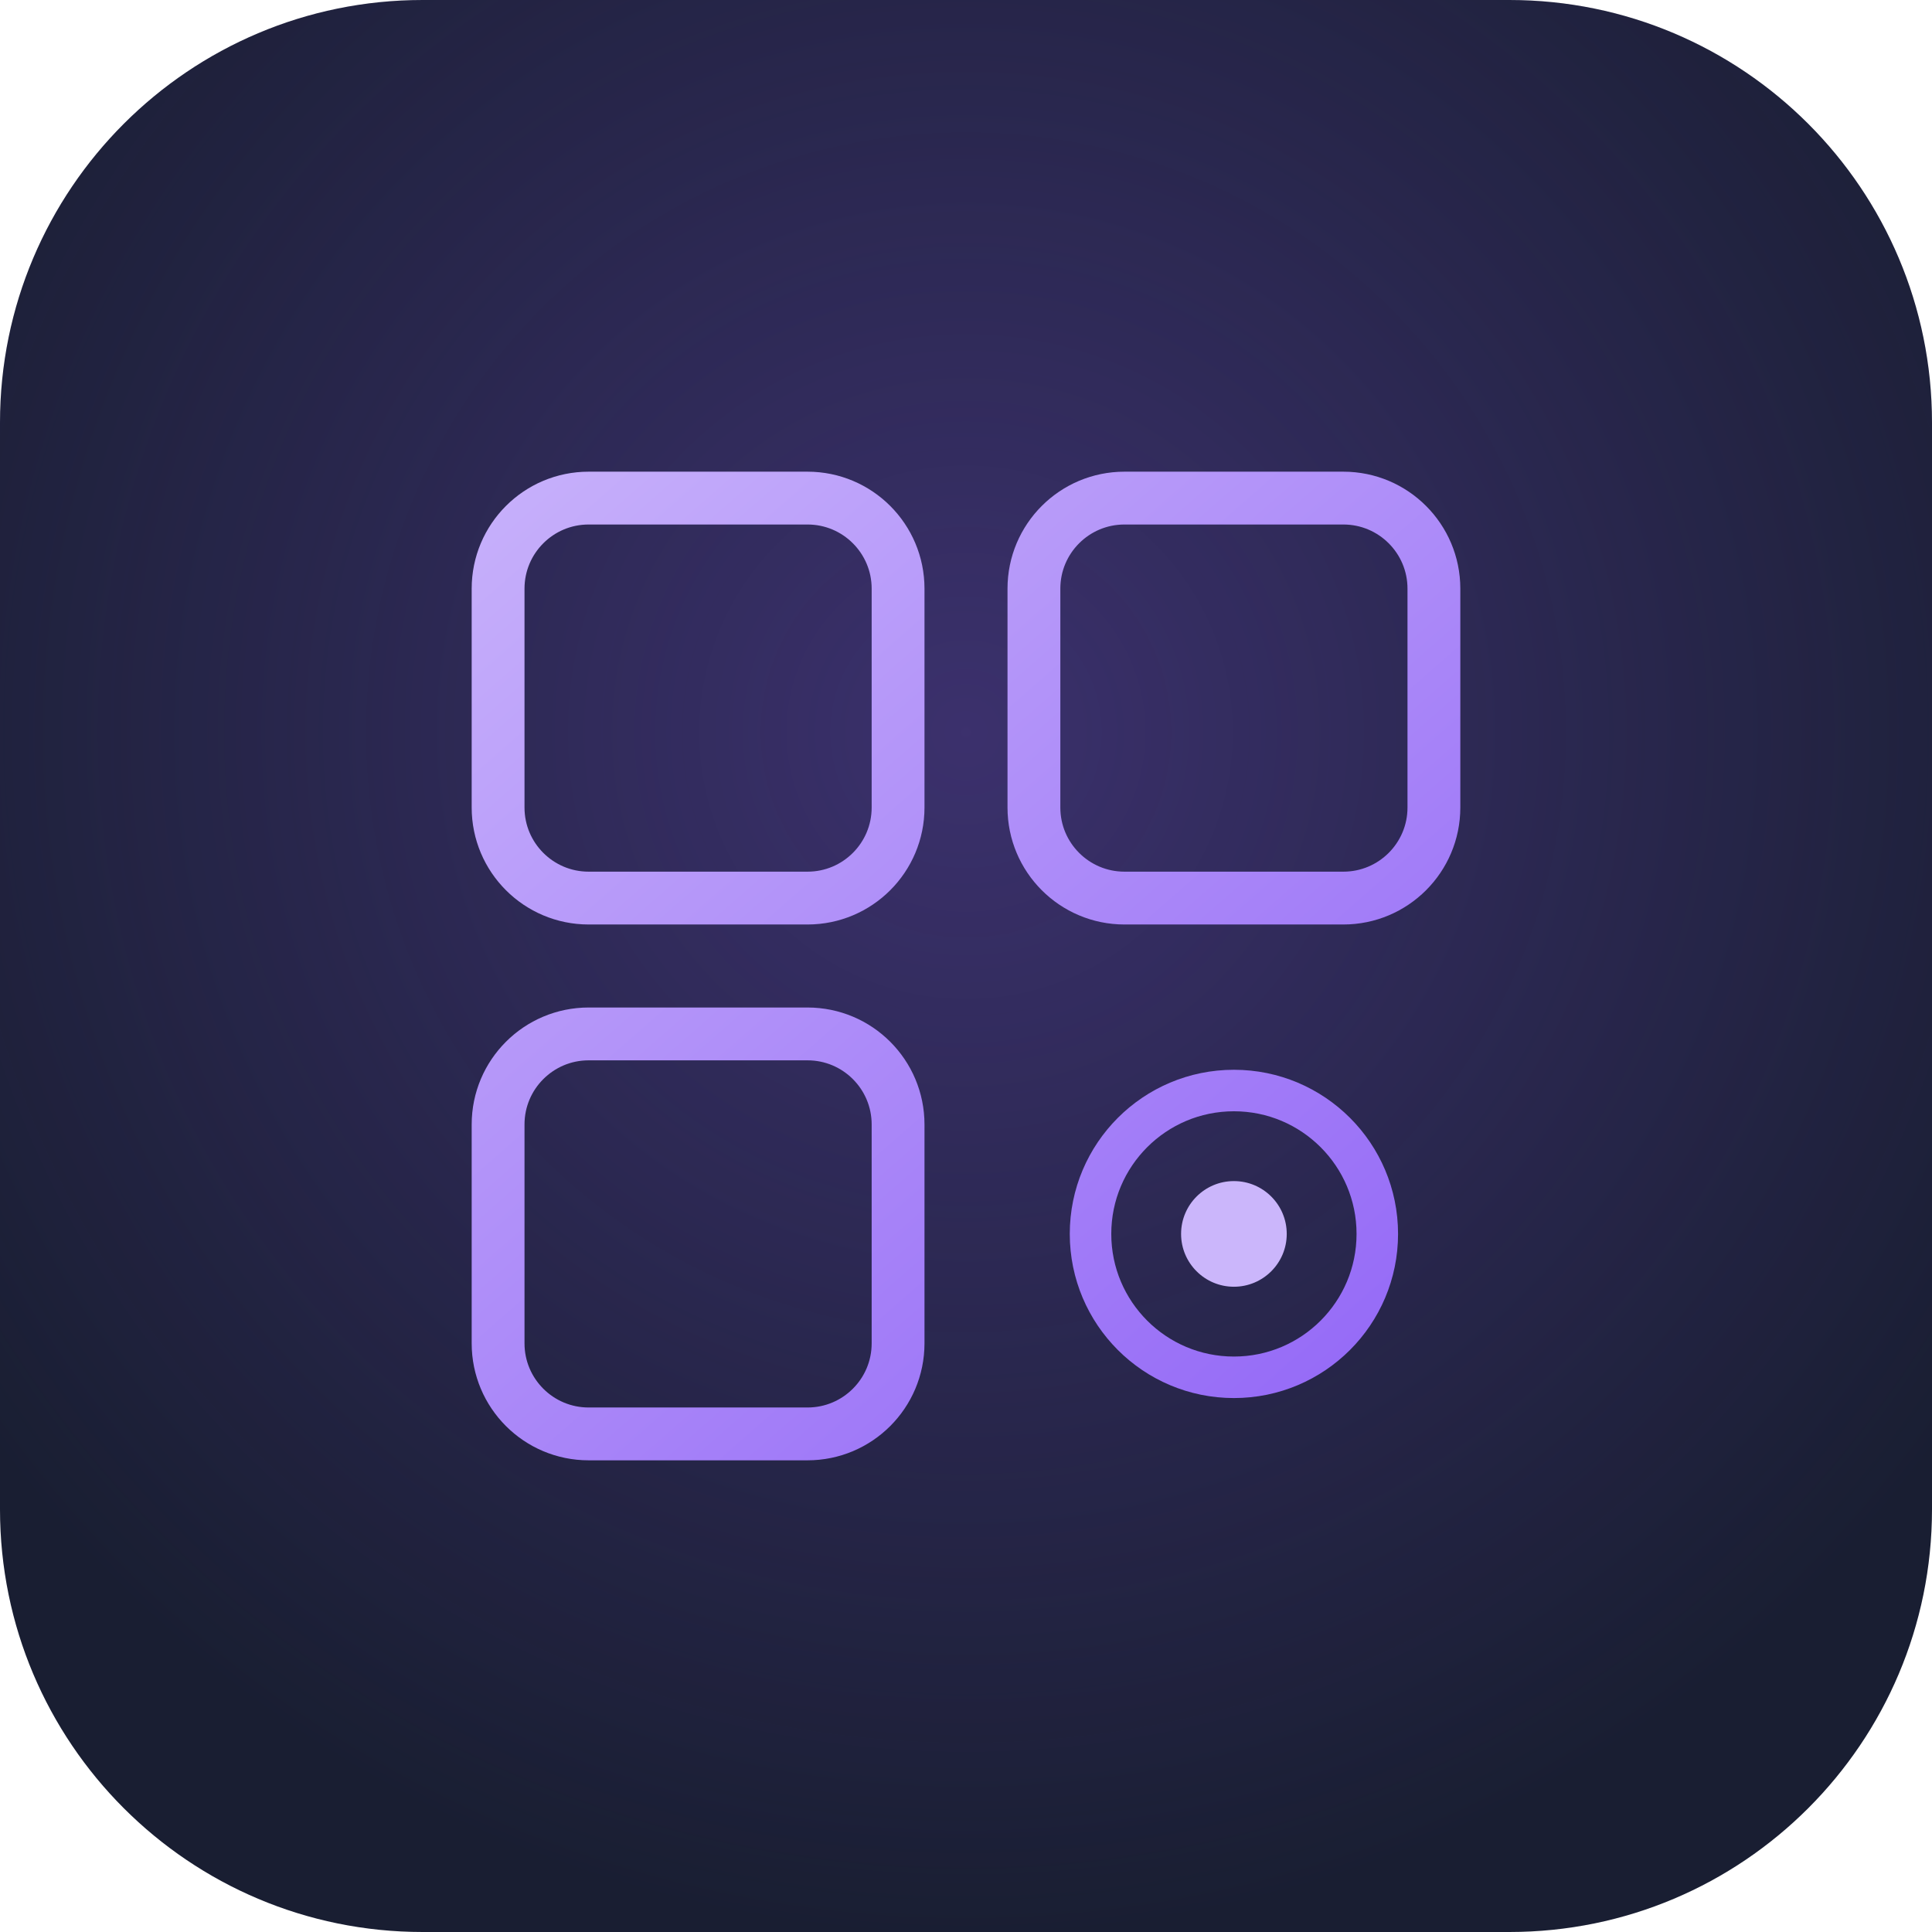
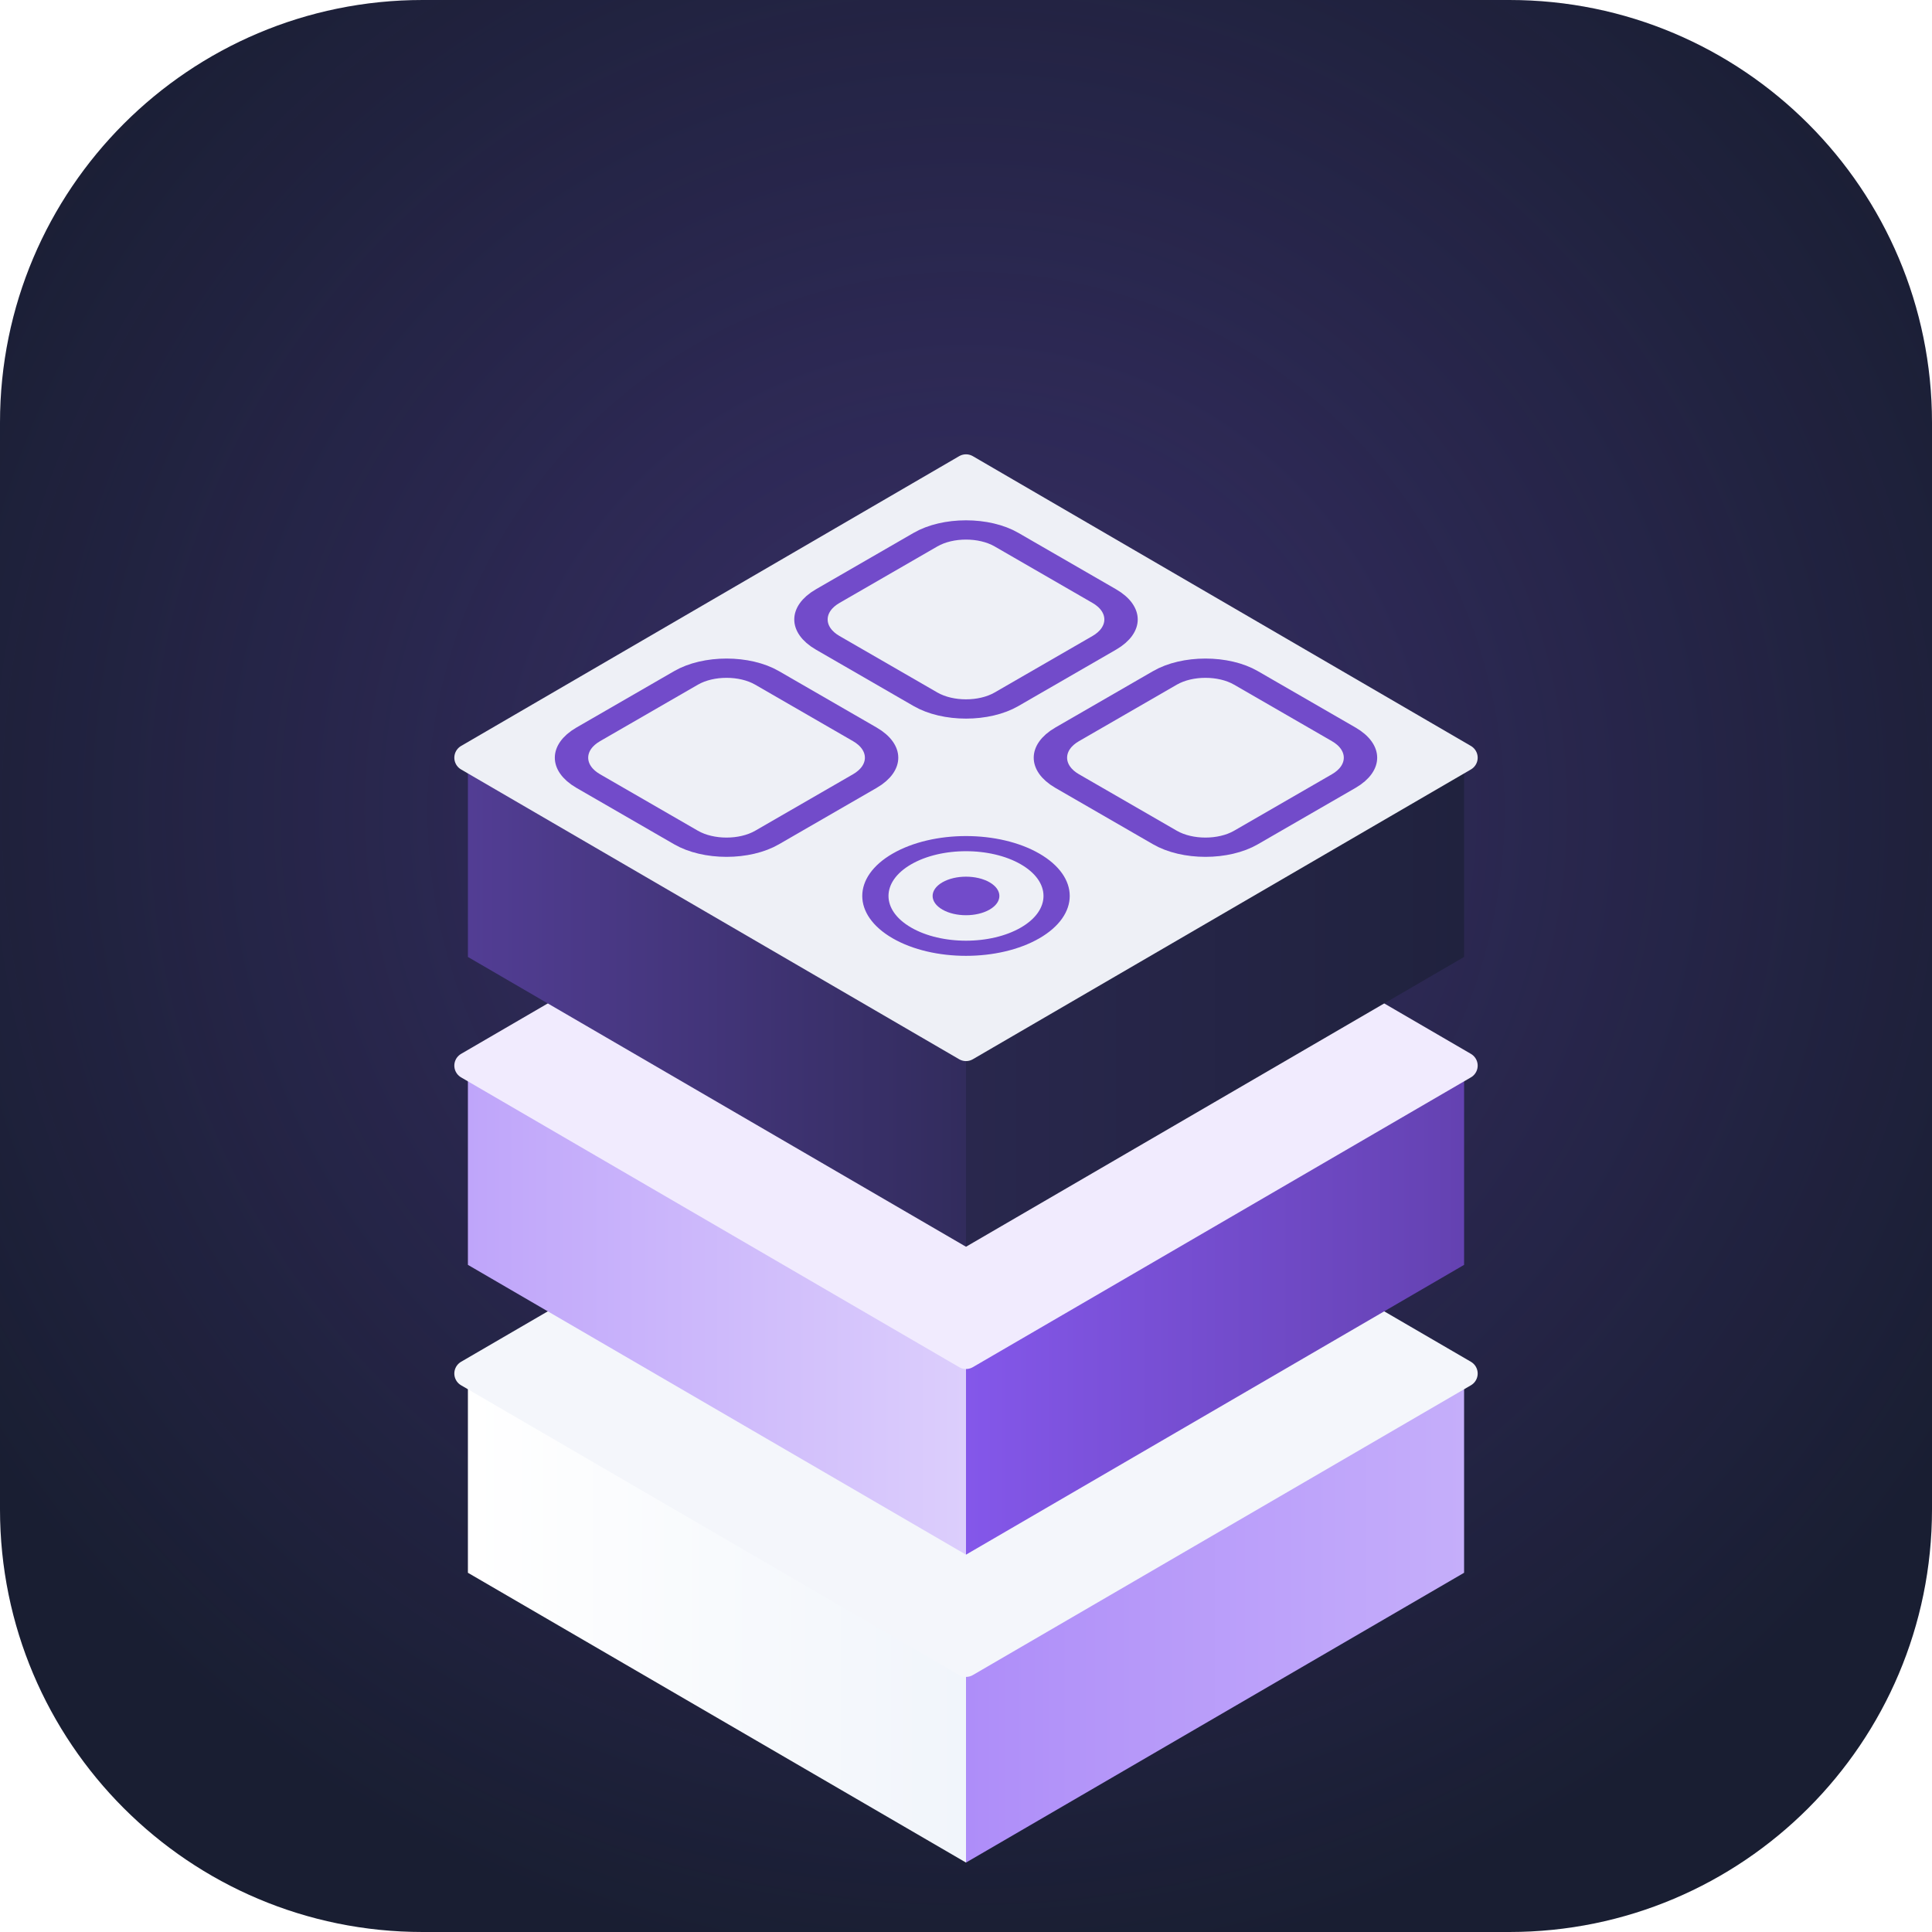
<svg xmlns="http://www.w3.org/2000/svg" viewBox="0 0 512 512" width="512" height="512">
  <defs>
-     <linearGradient id="g" gradientUnits="userSpaceOnUse" x1="120" y1="100" x2="400" y2="420">
-       <stop offset="0" stop-color="#cbb6fb" />
-       <stop offset="1" stop-color="#8b5cf6" />
+     <linearGradient id="soverviewl1">
+       <stop offset="0" stop-color="#523d94" />
+       <stop offset="1" stop-color="#322c5d" />
    </linearGradient>
-     <radialGradient id="glow" cx=".5" cy=".38" r=".62">
-       <stop offset="0" stop-color="#8b5cf6" stop-opacity=".30" />
+     <linearGradient id="soverviewr1">
+       <stop offset="0" stop-color="#29274d" />
+       <stop offset="1" stop-color="#20223e" />
+     </linearGradient>
+     <linearGradient id="soverviewl2">
+       <stop offset="0" stop-color="#bfa5fa" />
+       <stop offset="1" stop-color="#dccefc" />
+     </linearGradient>
+     <linearGradient id="soverviewr2">
+       <stop offset="0" stop-color="#8457ea" />
+       <stop offset="1" stop-color="#6442b1" />
+     </linearGradient>
+     <linearGradient id="soverviewl3">
+       <stop offset="0" stop-color="#ffffff" />
+       <stop offset="1" stop-color="#f1f5fb" />
+     </linearGradient>
+     <linearGradient id="soverviewr3">
+       <stop offset="0" stop-color="#ae8df9" />
+       <stop offset="1" stop-color="#c5aefa" />
+     </linearGradient>
+     <radialGradient id="soverviewglow" cx=".5" cy=".42" r=".6">
+       <stop offset="0" stop-color="#8b5cf6" stop-opacity=".28" />
      <stop offset="1" stop-color="#8b5cf6" stop-opacity="0" />
    </radialGradient>
  </defs>
  <rect width="512" height="512" rx="112" fill="#191e32" />
-   <rect width="512" height="512" rx="112" fill="url(#glow)" />
-   <rect x="132" y="132" width="106" height="106" rx="24" fill="none" stroke="url(#g)" stroke-width="14" stroke-linecap="round" stroke-linejoin="round" />
-   <rect x="274" y="132" width="106" height="106" rx="24" fill="none" stroke="url(#g)" stroke-width="14" stroke-linecap="round" stroke-linejoin="round" />
-   <rect x="132" y="274" width="106" height="106" rx="24" fill="none" stroke="url(#g)" stroke-width="14" stroke-linecap="round" stroke-linejoin="round" />
-   <circle cx="327" cy="327" r="38" fill="none" stroke="url(#g)" stroke-width="11" />
-   <circle cx="327" cy="327" r="14" fill="#cbb6fb" />
+   <rect width="512" height="512" rx="112" fill="url(#soverviewglow)" />
+   <g transform="translate(256 256) scale(1.2) translate(-256 -262)">
+     <path d="M146 352 L256 416 L256 460 L146 396 Z" fill="url(#soverviewl3)" />
+     <path d="M366 352 L256 416 L256 460 L366 396 Z" fill="url(#soverviewr3)" />
+     <path d="M256 288 L366 352 L256 416 L146 352 Z" fill="#f4f6fb" stroke="#f4f6fb" stroke-width="6" stroke-linejoin="round" />
+     <path d="M146 284 L256 348 L256 392 L146 328 Z" fill="url(#soverviewl2)" />
+     <path d="M366 284 L256 348 L256 392 L366 328 Z" fill="url(#soverviewr2)" />
+     <path d="M256 220 L366 284 L256 348 L146 284 Z" fill="#f1ebfe" stroke="#f1ebfe" stroke-width="6" stroke-linejoin="round" />
+     <path d="M146 216 L256 280 L256 324 L146 260 Z" fill="url(#soverviewl1)" />
+     <path d="M366 216 L256 280 L256 324 L366 260 Z" fill="url(#soverviewr1)" />
+     <path d="M256 152 L366 216 L256 280 L146 216 Z" fill="#eef0f6" stroke="#eef0f6" stroke-width="6" stroke-linejoin="round" />
+     <g transform="translate(256 216) matrix(0.3724 0.215 -0.3724 0.215 0 0) translate(-256 -256)">
+       <rect x="132" y="132" width="106" height="106" rx="24" fill="none" stroke="#724bca" stroke-width="14" stroke-linecap="round" stroke-linejoin="round" />
+       <rect x="274" y="132" width="106" height="106" rx="24" fill="none" stroke="#724bca" stroke-width="14" stroke-linecap="round" stroke-linejoin="round" />
+       <rect x="132" y="274" width="106" height="106" rx="24" fill="none" stroke="#724bca" stroke-width="14" stroke-linecap="round" stroke-linejoin="round" />
+       <circle cx="327" cy="327" r="38" fill="none" stroke="#724bca" stroke-width="11" />
+       <circle cx="327" cy="327" r="14" fill="#724bca" />
+     </g>
+   </g>
</svg>
